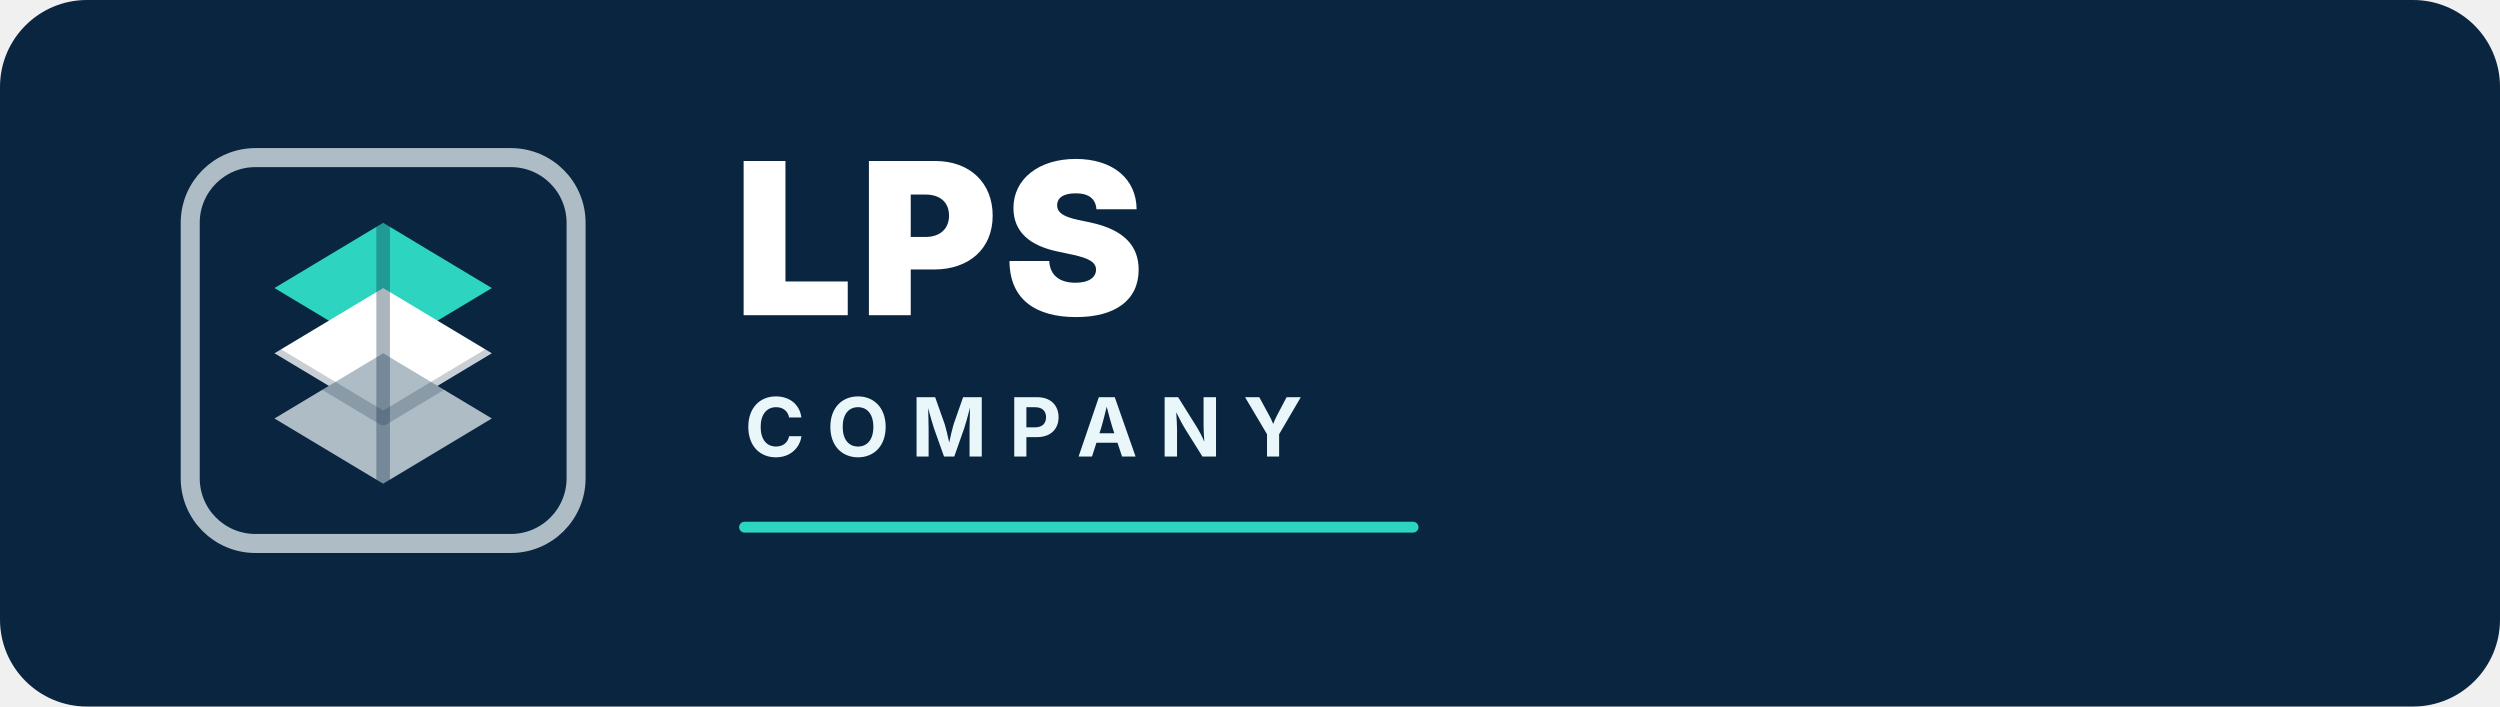
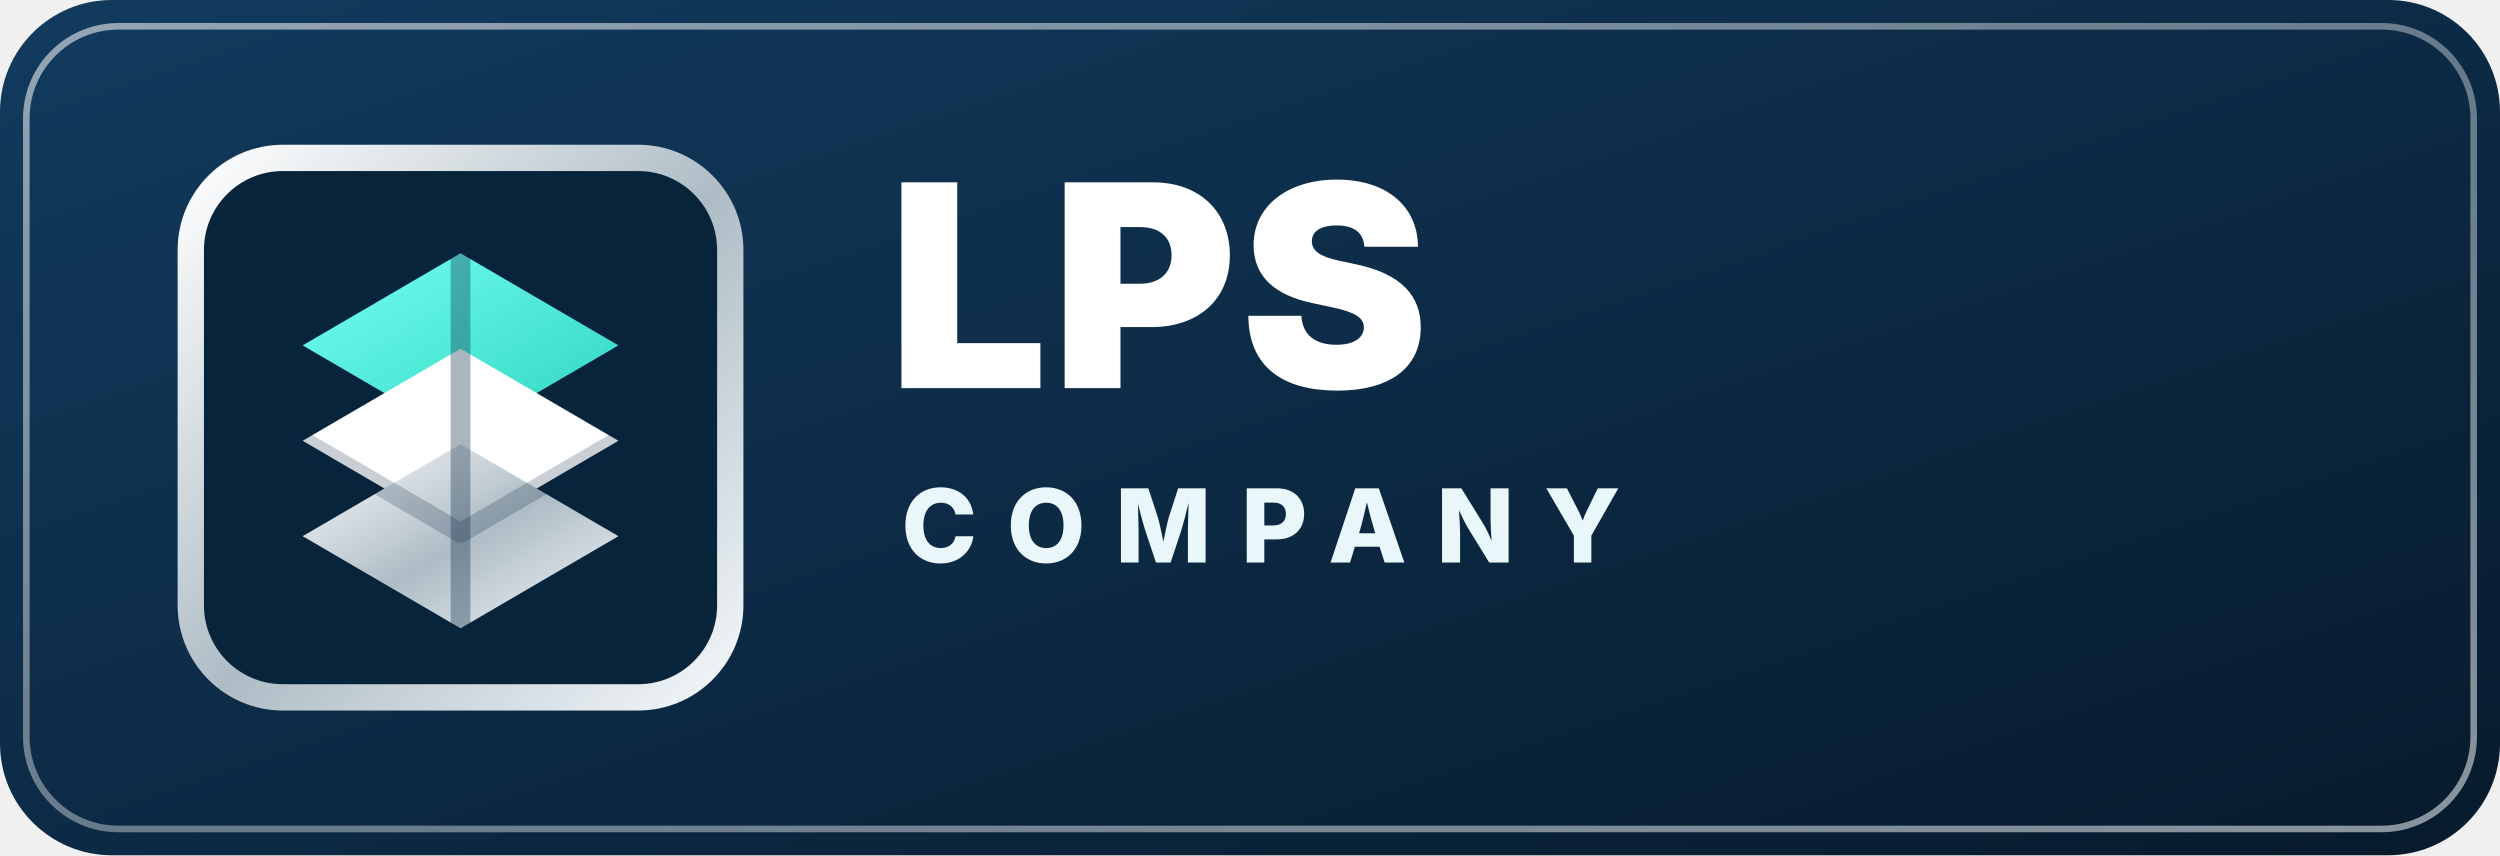
- <svg xmlns="http://www.w3.org/2000/svg" viewBox="0 0 920 260" role="img" aria-labelledby="title desc">
-   <rect width="920" height="260" rx="32" fill="#0A2540" />
-   <g transform="translate(70 58)">
-     <rect x="0" y="0" width="142" height="142" rx="24" fill="none" stroke="#AEBCC5" stroke-width="7" />
-     <path d="M31 48L71 24L111 48L71 72Z" fill="#2DD4BF" />
-     <path d="M31 72L71 48L111 72L71 96Z" fill="#FFFFFF" />
-     <path d="M31 96L71 72L111 96L71 120Z" fill="#AEBCC5" />
-     <path d="M71 25V119" stroke="#0A2540" stroke-width="5" stroke-linecap="round" opacity=".34" />
-     <path d="M31 72L71 96L111 72" fill="none" stroke="#0A2540" stroke-width="5" stroke-linecap="round" stroke-linejoin="round" opacity=".22" />
+ <svg xmlns="http://www.w3.org/2000/svg" viewBox="0 0 760 260" role="img" aria-labelledby="title desc">
+   <defs>
+     <linearGradient id="panel" x1="0" y1="0" x2="1" y2="1">
+       <stop offset="0" stop-color="#123B5E" />
+       <stop offset="1" stop-color="#071A2C" />
+     </linearGradient>
+     <linearGradient id="silver" x1="0" y1="0" x2="1" y2="1">
+       <stop offset="0" stop-color="#FFFFFF" />
+       <stop offset=".52" stop-color="#AEBCC5" />
+       <stop offset="1" stop-color="#F3F7FA" />
+     </linearGradient>
+     <linearGradient id="aqua" x1="0" y1="0" x2="1" y2="1">
+       <stop offset="0" stop-color="#74FFF1" />
+       <stop offset="1" stop-color="#2DD4BF" />
+     </linearGradient>
+   </defs>
+   <rect width="760" height="260" rx="34" fill="url(#panel)" />
+   <rect x="8" y="8" width="744" height="244" rx="28" fill="none" stroke="url(#silver)" stroke-width="2" opacity=".55" />
+   <g transform="translate(58 48)">
+     <rect x="0" y="0" width="164" height="164" rx="28" fill="#08243B" stroke="url(#silver)" stroke-width="8" />
+     <path d="M34 57L82 29L130 57L82 85Z" fill="url(#aqua)" />
+     <path d="M34 86L82 58L130 86L82 114Z" fill="#FFFFFF" />
+     <path d="M34 115L82 87L130 115L82 143Z" fill="url(#silver)" />
+     <path d="M82 31V141" stroke="#0A2540" stroke-width="6" stroke-linecap="round" opacity=".34" />
+     <path d="M34 86L82 114L130 86" fill="none" stroke="#0A2540" stroke-width="6" stroke-linecap="round" stroke-linejoin="round" opacity=".22" />
  </g>
-   <text x="270" y="116" fill="#FFFFFF" font-family="Inter, Arial, sans-serif" font-size="78" font-weight="850" letter-spacing="2">LPS</text>
-   <text x="274" y="168" fill="#EAF7FA" font-family="Inter, Arial, sans-serif" font-size="30" font-weight="750" letter-spacing="8">COMPANY</text>
-   <path d="M274 194h246" stroke="#2DD4BF" stroke-width="4" stroke-linecap="round" />
+   <text x="270" y="118" fill="#FFFFFF" font-family="Inter, Arial, sans-serif" font-size="86" font-weight="900" letter-spacing="1">LPS</text>
+   <text x="274" y="171" fill="#EAF7FA" font-family="Inter, Arial, sans-serif" font-size="31" font-weight="800" letter-spacing="9">COMPANY</text>
+   <path d="M274 198h252" stroke="url(#aqua)" stroke-width="5" stroke-linecap="round" />
</svg>
